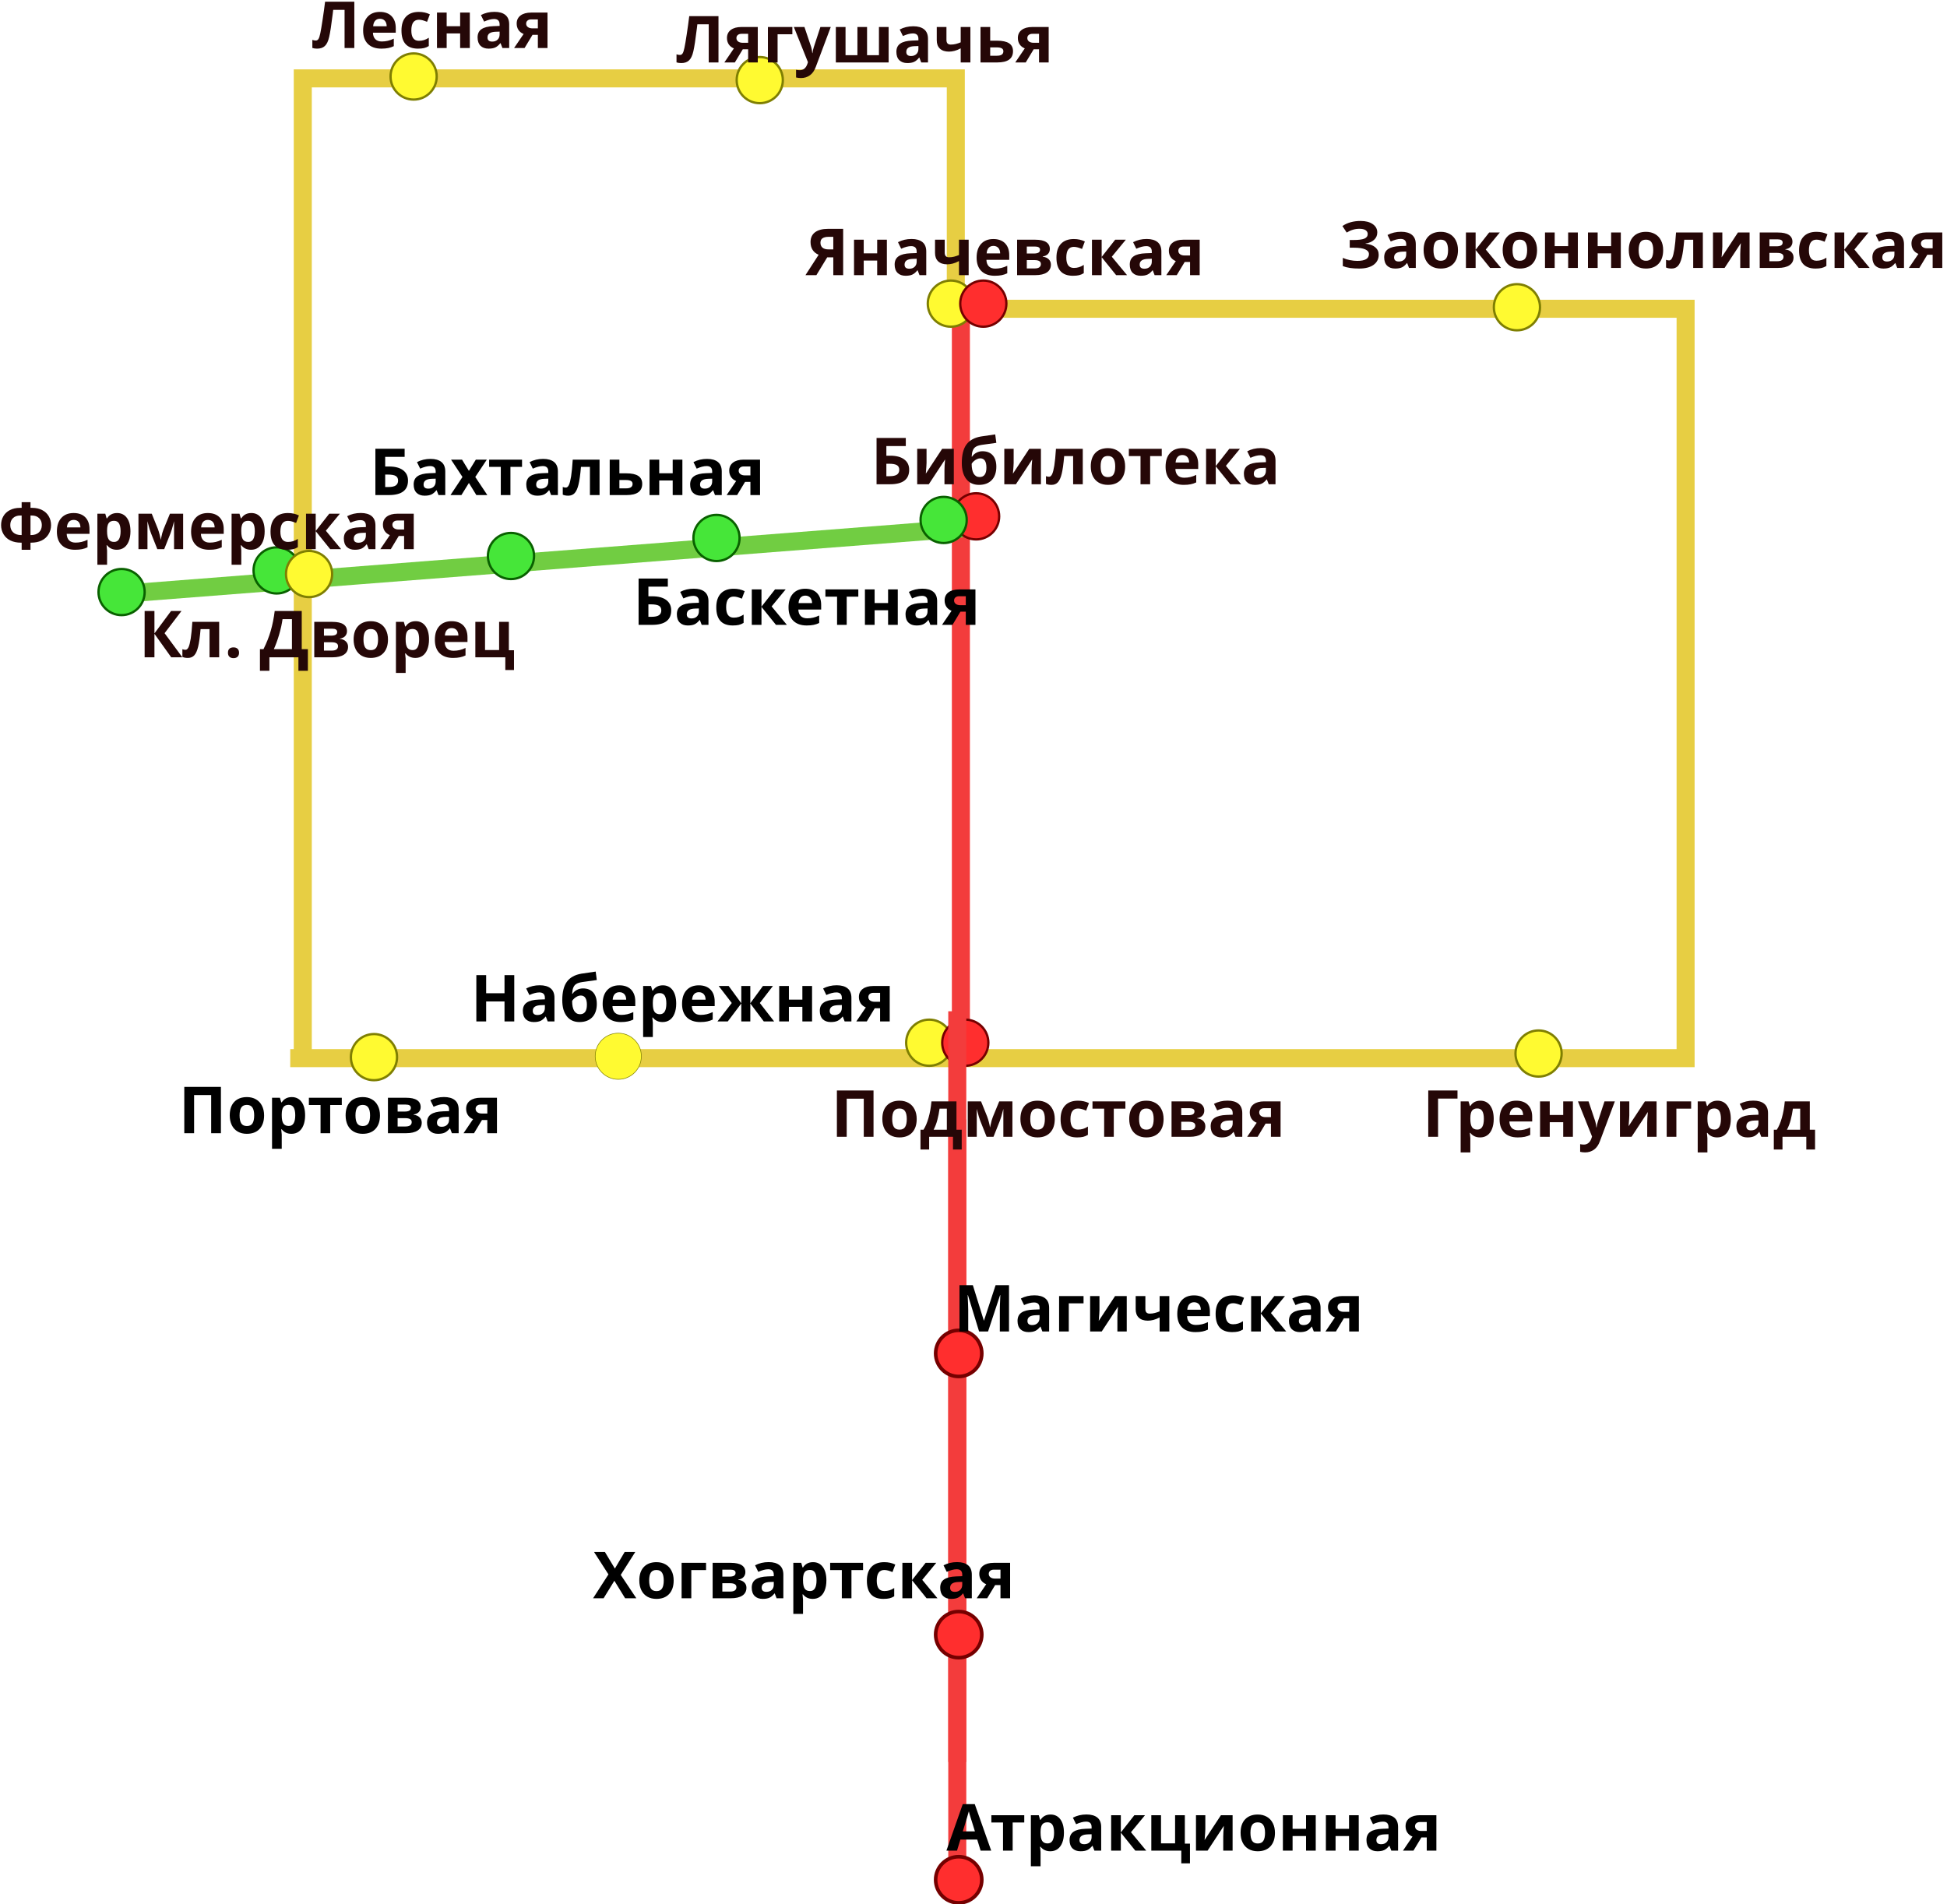
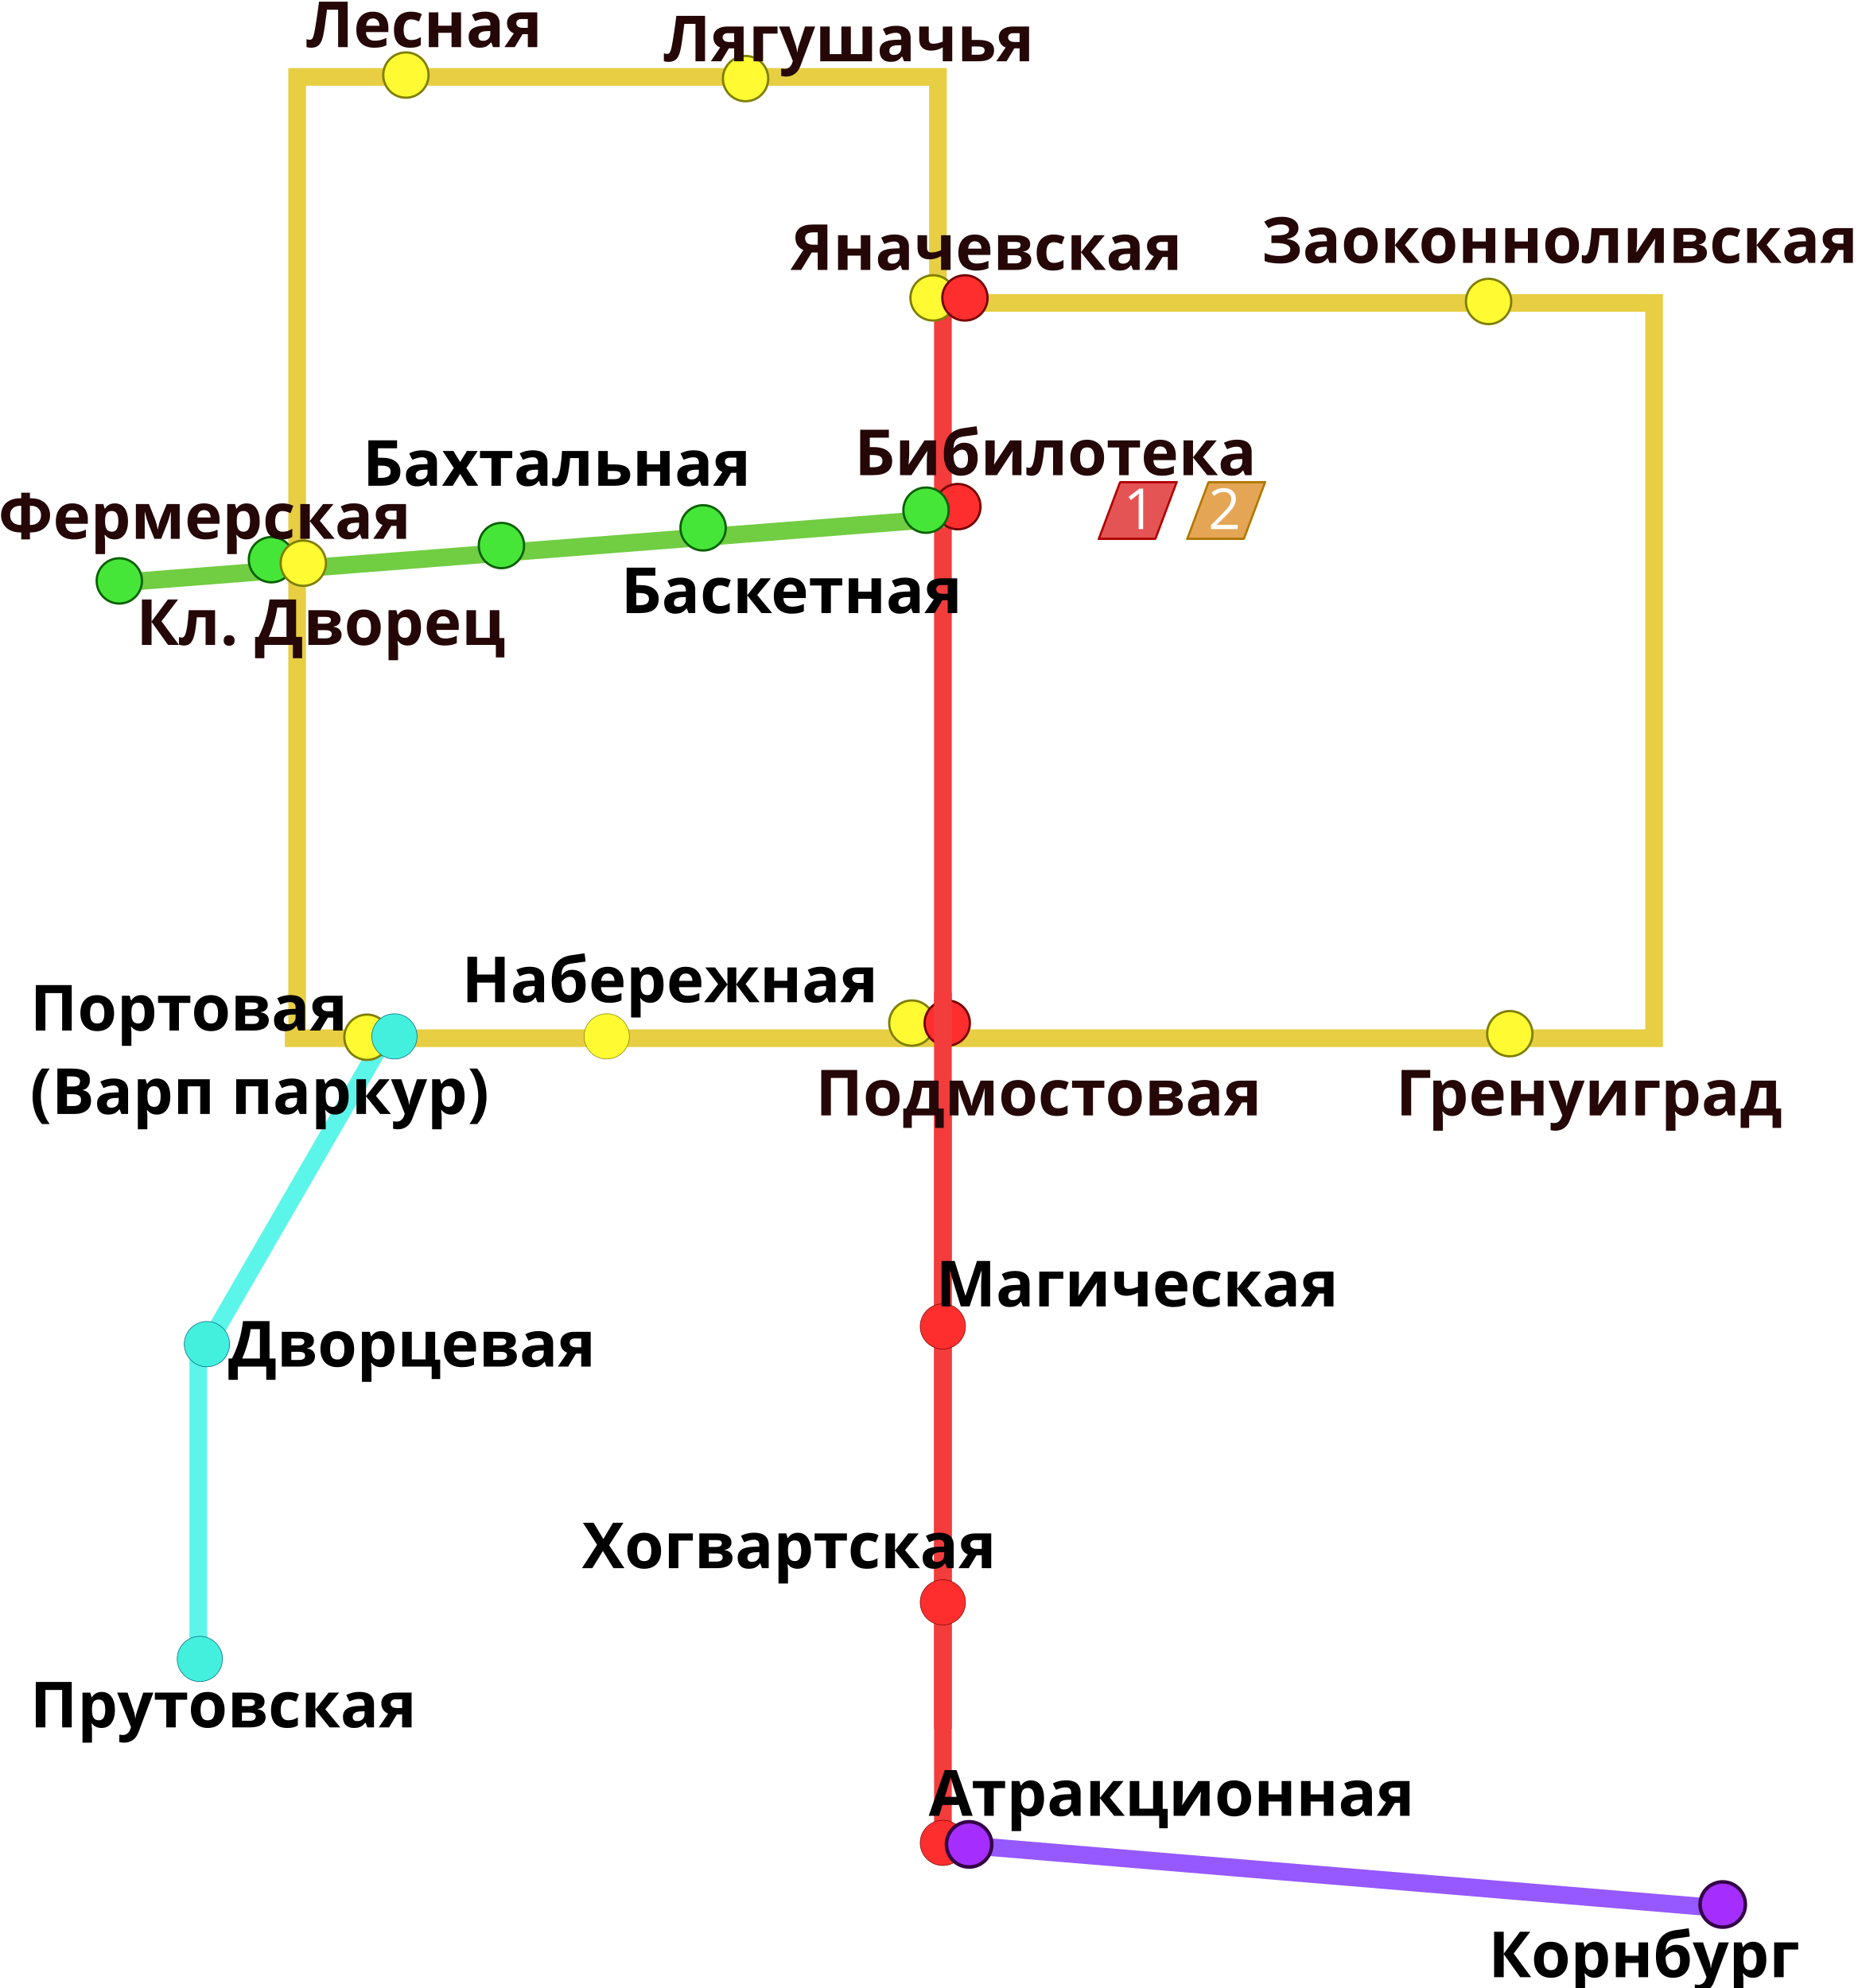
- <svg xmlns="http://www.w3.org/2000/svg" version="1.1" width="540" height="528" viewBox="0 0 540 528" xml:space="preserve">
+ <svg xmlns="http://www.w3.org/2000/svg" version="1.1" width="525" height="562" viewBox="0 0 525 562" xml:space="preserve">
  <defs>
</defs>
  <g transform="matrix(1 0 0 1 274 158.09)">
    <path style="stroke: rgb(231,206,67); stroke-width: 5; stroke-dasharray: none; stroke-linecap: butt; stroke-dashoffset: 0; stroke-linejoin: miter; stroke-miterlimit: 4; fill: none; fill-rule: nonzero; opacity: 1;" transform=" translate(-276.5, -240.09)" d="M 83 375.5 L 470.001 375.5 L 470.001 167.642 L 267.591 167.642 L 267.591 103.742 L 86.477 103.742 L 86.477 376.432" stroke-linecap="round" />
  </g>
  <g transform="matrix(1 0 0 1 266.5 189.62)">
    <path style="stroke: rgb(243,60,60); stroke-width: 5; stroke-dasharray: none; stroke-linecap: butt; stroke-dashoffset: 0; stroke-linejoin: miter; stroke-miterlimit: 4; fill: none; fill-rule: nonzero; opacity: 1;" transform=" translate(-271, -272.62)" d="M 271 168.5 L 271 376.74" stroke-linecap="round" />
  </g>
  <g transform="matrix(1 0 0 1 152 155.5)">
    <path style="stroke: rgb(113,205,66); stroke-width: 5; stroke-dasharray: none; stroke-linecap: butt; stroke-dashoffset: 0; stroke-linejoin: miter; stroke-miterlimit: 4; fill: none; fill-rule: nonzero; opacity: 1;" transform=" translate(-155.5, -237.5)" d="M 271 228.5 L 40 246.5" stroke-linecap="round" />
  </g>
+   <g transform="matrix(1 0 0 1 81.77 385.01)">
+     <path style="stroke: rgb(92,245,234); stroke-width: 5; stroke-dasharray: none; stroke-linecap: butt; stroke-dashoffset: 0; stroke-linejoin: miter; stroke-miterlimit: 4; fill: none; fill-rule: nonzero; opacity: 1;" transform=" translate(-79.27, -382.51)" d="M 105 293 Q 53.536 382.138 53.536 382.138 L 53.536 472.013" stroke-linecap="round" />
+   </g>
  <g transform="matrix(0.16 0 0 0.16 33.72 164.22)">
    <circle style="stroke: rgb(9,97,0); stroke-width: 4; stroke-dasharray: none; stroke-linecap: butt; stroke-dashoffset: 0; stroke-linejoin: miter; stroke-miterlimit: 4; fill: rgb(70,230,57); fill-rule: nonzero; opacity: 1;" cx="0" cy="0" r="40" />
  </g>
  <g transform="matrix(0.16 0 0 0.16 76.72 158.22)">
    <circle style="stroke: rgb(9,97,0); stroke-width: 4; stroke-dasharray: none; stroke-linecap: butt; stroke-dashoffset: 0; stroke-linejoin: miter; stroke-miterlimit: 4; fill: rgb(70,230,57); fill-rule: nonzero; opacity: 1;" cx="0" cy="0" r="40" />
  </g>
  <g transform="matrix(0.16 0 0 0.16 85.72 159.22)">
    <circle style="stroke: rgb(127,127,2); stroke-width: 4; stroke-dasharray: none; stroke-linecap: butt; stroke-dashoffset: 0; stroke-linejoin: miter; stroke-miterlimit: 4; fill: rgb(255,250,49); fill-rule: nonzero; opacity: 1;" cx="0" cy="0" r="40" />
  </g>
  <g transform="matrix(0.16 0 0 0.16 114.72 21.22)">
    <circle style="stroke: rgb(127,127,2); stroke-width: 4; stroke-dasharray: none; stroke-linecap: butt; stroke-dashoffset: 0; stroke-linejoin: miter; stroke-miterlimit: 4; fill: rgb(255,250,49); fill-rule: nonzero; opacity: 1;" cx="0" cy="0" r="40" />
  </g>
  <g transform="matrix(0.16 0 0 0.16 210.72 22.22)">
    <circle style="stroke: rgb(127,127,2); stroke-width: 4; stroke-dasharray: none; stroke-linecap: butt; stroke-dashoffset: 0; stroke-linejoin: miter; stroke-miterlimit: 4; fill: rgb(255,250,49); fill-rule: nonzero; opacity: 1;" cx="0" cy="0" r="40" />
  </g>
  <g transform="matrix(0.16 0 0 0.16 263.72 84.22)">
    <circle style="stroke: rgb(127,127,2); stroke-width: 4; stroke-dasharray: none; stroke-linecap: butt; stroke-dashoffset: 0; stroke-linejoin: miter; stroke-miterlimit: 4; fill: rgb(255,250,49); fill-rule: nonzero; opacity: 1;" cx="0" cy="0" r="40" />
  </g>
  <g transform="matrix(0.16 0 0 0.16 420.72 85.22)">
    <circle style="stroke: rgb(127,127,2); stroke-width: 4; stroke-dasharray: none; stroke-linecap: butt; stroke-dashoffset: 0; stroke-linejoin: miter; stroke-miterlimit: 4; fill: rgb(255,250,49); fill-rule: nonzero; opacity: 1;" cx="0" cy="0" r="40" />
  </g>
  <g transform="matrix(0.16 0 0 0.16 426.72 292.22)">
    <circle style="stroke: rgb(127,127,2); stroke-width: 4; stroke-dasharray: none; stroke-linecap: butt; stroke-dashoffset: 0; stroke-linejoin: miter; stroke-miterlimit: 4; fill: rgb(255,250,49); fill-rule: nonzero; opacity: 1;" cx="0" cy="0" r="40" />
  </g>
  <g transform="matrix(0.16 0 0 0.16 257.72 289.22)">
-     <circle style="stroke: rgb(127,127,2); stroke-width: 4; stroke-dasharray: none; stroke-linecap: butt; stroke-dashoffset: 0; stroke-linejoin: miter; stroke-miterlimit: 4; fill: rgb(255,250,49); fill-rule: nonzero; opacity: 1;" cx="0" cy="0" r="40" />
-   </g>
-   <g transform="matrix(0.16 0 0 0.16 103.72 293.22)">
    <circle style="stroke: rgb(127,127,2); stroke-width: 4; stroke-dasharray: none; stroke-linecap: butt; stroke-dashoffset: 0; stroke-linejoin: miter; stroke-miterlimit: 4; fill: rgb(255,250,49); fill-rule: nonzero; opacity: 1;" cx="0" cy="0" r="40" />
  </g>
  <g transform="matrix(0.16 0 0 0.16 267.72 289.22)">
    <circle style="stroke: rgb(117,0,0); stroke-width: 4; stroke-dasharray: none; stroke-linecap: butt; stroke-dashoffset: 0; stroke-linejoin: miter; stroke-miterlimit: 4; fill: rgb(255,46,46); fill-rule: nonzero; opacity: 1;" cx="0" cy="0" r="40" />
  </g>
  <g transform="matrix(0.16 0 0 0.16 272.72 84.22)">
    <circle style="stroke: rgb(117,0,0); stroke-width: 4; stroke-dasharray: none; stroke-linecap: butt; stroke-dashoffset: 0; stroke-linejoin: miter; stroke-miterlimit: 4; fill: rgb(255,46,46); fill-rule: nonzero; opacity: 1;" cx="0" cy="0" r="40" />
  </g>
  <g transform="matrix(0.16 0 0 0.16 270.72 143.22)">
    <circle style="stroke: rgb(117,0,0); stroke-width: 4; stroke-dasharray: none; stroke-linecap: butt; stroke-dashoffset: 0; stroke-linejoin: miter; stroke-miterlimit: 4; fill: rgb(255,46,46); fill-rule: nonzero; opacity: 1;" cx="0" cy="0" r="40" />
  </g>
+   <g transform="matrix(0.16 0 0 0.16 103.72 293.22)">
+     <circle style="stroke: rgb(127,127,2); stroke-width: 4; stroke-dasharray: none; stroke-linecap: butt; stroke-dashoffset: 0; stroke-linejoin: miter; stroke-miterlimit: 4; fill: rgb(255,250,49); fill-rule: nonzero; opacity: 1;" cx="0" cy="0" r="40" />
+   </g>
  <g transform="matrix(0.16 0 0 0.16 141.72 154.22)">
    <circle style="stroke: rgb(9,97,0); stroke-width: 4; stroke-dasharray: none; stroke-linecap: butt; stroke-dashoffset: 0; stroke-linejoin: miter; stroke-miterlimit: 4; fill: rgb(70,230,57); fill-rule: nonzero; opacity: 1;" cx="0" cy="0" r="40" />
  </g>
  <g transform="matrix(0.16 0 0 0.16 198.72 149.22)">
    <circle style="stroke: rgb(9,97,0); stroke-width: 4; stroke-dasharray: none; stroke-linecap: butt; stroke-dashoffset: 0; stroke-linejoin: miter; stroke-miterlimit: 4; fill: rgb(70,230,57); fill-rule: nonzero; opacity: 1;" cx="0" cy="0" r="40" />
  </g>
  <g transform="matrix(0.16 0 0 0.16 261.72 144.22)">
    <circle style="stroke: rgb(9,97,0); stroke-width: 4; stroke-dasharray: none; stroke-linecap: butt; stroke-dashoffset: 0; stroke-linejoin: miter; stroke-miterlimit: 4; fill: rgb(70,230,57); fill-rule: nonzero; opacity: 1;" cx="0" cy="0" r="40" />
  </g>
  <g transform="matrix(1 0 0 1 466.81 309.67)" style="">
    <text xml:space="preserve" font-family="'Open Sans', sans-serif" font-size="18" font-style="normal" font-weight="bold" style="stroke: none; stroke-width: 1; stroke-dasharray: none; stroke-linecap: butt; stroke-dashoffset: 0; stroke-linejoin: miter; stroke-miterlimit: 4; fill: rgb(0,0,0); fill-rule: nonzero; opacity: 1; white-space: pre;">
      <tspan x="-72.31" y="5.65" style="font-family: 'Open Sans', sans-serif; font-size: 18px; font-weight: bold; fill: rgb(37,7,7); ">Гренуиград</tspan>
    </text>
  </g>
-   <g transform="matrix(1 0 0 1 484.13 68.67)" style="">
+   <g transform="matrix(1 0 0 1 469.13 68.67)" style="">
    <text xml:space="preserve" font-family="'Open Sans', sans-serif" font-size="18" font-style="normal" font-weight="bold" style="stroke: none; stroke-width: 1; stroke-dasharray: none; stroke-linecap: butt; stroke-dashoffset: 0; stroke-linejoin: miter; stroke-miterlimit: 4; fill: rgb(0,0,0); fill-rule: nonzero; opacity: 1; white-space: pre;">
      <tspan x="-112.64" y="5.65" style="stroke-width: 1; font-family: 'Open Sans', sans-serif; font-size: 18px; font-style: normal; font-weight: bold; fill: rgb(37,7,7); ">Заоконноливская</tspan>
    </text>
  </g>
  <g transform="matrix(1 0 0 1 199.13 7.67)" style="">
    <text xml:space="preserve" font-family="'Open Sans', sans-serif" font-size="18" font-style="normal" font-weight="bold" style="stroke: none; stroke-width: 1; stroke-dasharray: none; stroke-linecap: butt; stroke-dashoffset: 0; stroke-linejoin: miter; stroke-miterlimit: 4; fill: rgb(0,0,0); fill-rule: nonzero; opacity: 1; white-space: pre;">
      <tspan x="-112.64" y="5.65" style="stroke-width: 1; font-family: 'Open Sans', sans-serif; font-size: 18px; font-style: normal; font-weight: bold; fill: rgb(37,7,7); ">Лесная</tspan>
    </text>
  </g>
  <g transform="matrix(1 0 0 1 354.13 128.67)" style="">
    <text xml:space="preserve" font-family="'Open Sans', sans-serif" font-size="18" font-style="normal" font-weight="bold" style="stroke: none; stroke-width: 1; stroke-dasharray: none; stroke-linecap: butt; stroke-dashoffset: 0; stroke-linejoin: miter; stroke-miterlimit: 4; fill: rgb(0,0,0); fill-rule: nonzero; opacity: 1; white-space: pre;">
      <tspan x="-112.64" y="5.65" style="stroke-width: 1; font-family: 'Open Sans', sans-serif; font-size: 18px; font-style: normal; font-weight: bold; fill: rgb(37,7,7); ">Бибилотека</tspan>
    </text>
  </g>
  <g transform="matrix(1 0 0 1 336.13 70.67)" style="">
    <text xml:space="preserve" font-family="'Open Sans', sans-serif" font-size="18" font-style="normal" font-weight="bold" style="stroke: none; stroke-width: 1; stroke-dasharray: none; stroke-linecap: butt; stroke-dashoffset: 0; stroke-linejoin: miter; stroke-miterlimit: 4; fill: rgb(0,0,0); fill-rule: nonzero; opacity: 1; white-space: pre;">
      <tspan x="-112.64" y="5.65" style="stroke-width: 1; font-family: 'Open Sans', sans-serif; font-size: 18px; font-style: normal; font-weight: bold; fill: rgb(37,7,7); ">Яначевская</tspan>
    </text>
  </g>
  <g transform="matrix(1 0 0 1 300.13 11.67)" style="">
    <text xml:space="preserve" font-family="'Open Sans', sans-serif" font-size="18" font-style="normal" font-weight="bold" style="stroke: none; stroke-width: 1; stroke-dasharray: none; stroke-linecap: butt; stroke-dashoffset: 0; stroke-linejoin: miter; stroke-miterlimit: 4; fill: rgb(0,0,0); fill-rule: nonzero; opacity: 1; white-space: pre;">
      <tspan x="-112.64" y="5.65" style="stroke-width: 1; font-family: 'Open Sans', sans-serif; font-size: 18px; font-style: normal; font-weight: bold; fill: rgb(37,7,7); ">Лягушачья</tspan>
    </text>
  </g>
  <g transform="matrix(1 0 0 1 112.13 146.67)" style="">
    <text xml:space="preserve" font-family="'Open Sans', sans-serif" font-size="18" font-style="normal" font-weight="bold" style="stroke: none; stroke-width: 1; stroke-dasharray: none; stroke-linecap: butt; stroke-dashoffset: 0; stroke-linejoin: miter; stroke-miterlimit: 4; fill: rgb(0,0,0); fill-rule: nonzero; opacity: 1; white-space: pre;">
      <tspan x="-112.64" y="5.65" style="stroke-width: 1; font-family: 'Open Sans', sans-serif; font-size: 18px; font-style: normal; font-weight: bold; fill: rgb(37,7,7); ">Фермерская</tspan>
    </text>
  </g>
  <g transform="matrix(1 0 0 1 151.13 176.67)" style="">
    <text xml:space="preserve" font-family="'Open Sans', sans-serif" font-size="18" font-style="normal" font-weight="bold" style="stroke: none; stroke-width: 1; stroke-dasharray: none; stroke-linecap: butt; stroke-dashoffset: 0; stroke-linejoin: miter; stroke-miterlimit: 4; fill: rgb(0,0,0); fill-rule: nonzero; opacity: 1; white-space: pre;">
      <tspan x="-112.64" y="5.65" style="stroke-width: 1; font-family: 'Open Sans', sans-serif; font-size: 18px; font-style: normal; font-weight: bold; fill: rgb(37,7,7); ">Кл. Дворец</tspan>
    </text>
  </g>
  <g transform="matrix(1 0 0 1 215.13 131.67)" style="">
    <text xml:space="preserve" font-family="'Open Sans', sans-serif" font-size="18" font-style="normal" font-weight="bold" style="stroke: none; stroke-width: 1; stroke-dasharray: none; stroke-linecap: butt; stroke-dashoffset: 0; stroke-linejoin: miter; stroke-miterlimit: 4; fill: rgb(0,0,0); fill-rule: nonzero; opacity: 1; white-space: pre;">
      <tspan x="-112.64" y="5.65">Бахтальная</tspan>
    </text>
  </g>
  <g transform="matrix(1 0 0 1 288.13 167.67)" style="">
    <text xml:space="preserve" font-family="'Open Sans', sans-serif" font-size="18" font-style="normal" font-weight="bold" style="stroke: none; stroke-width: 1; stroke-dasharray: none; stroke-linecap: butt; stroke-dashoffset: 0; stroke-linejoin: miter; stroke-miterlimit: 4; fill: rgb(0,0,0); fill-rule: nonzero; opacity: 1; white-space: pre;">
      <tspan x="-112.64" y="5.65" style="stroke-width: 1; font-family: 'Open Sans', sans-serif; font-size: 18px; font-style: normal; font-weight: bold; fill: rgb(0,0,0); ">Баскетная</tspan>
    </text>
  </g>
-   <g transform="matrix(1 0 0 1 162.13 308.67)" style="">
-     <text xml:space="preserve" font-family="'Open Sans', sans-serif" font-size="18" font-style="normal" font-weight="bold" style="stroke: none; stroke-width: 1; stroke-dasharray: none; stroke-linecap: butt; stroke-dashoffset: 0; stroke-linejoin: miter; stroke-miterlimit: 4; fill: rgb(0,0,0); fill-rule: nonzero; opacity: 1; white-space: pre;">
-       <tspan x="-112.64" y="5.65">Портовая</tspan>
+   <g transform="matrix(1 0 0 1 121.13 297.47)" style="">
+     <text xml:space="preserve" font-family="'Open Sans', sans-serif" font-size="18" font-style="normal" font-weight="bold" style="stroke: none; stroke-width: 1; stroke-dasharray: none; stroke-linecap: butt; stroke-dashoffset: 0; stroke-linejoin: miter; stroke-miterlimit: 4; fill: rgb(0,0,0); fill-rule: nonzero; opacity: 1; white-space: pre;">
+       <tspan x="-112.64" y="-6.14">Портовая</tspan>
+       <tspan x="-112.64" y="17.45">(Варп паркур)</tspan>
    </text>
  </g>
  <g transform="matrix(0.16 0 0 0.16 171.48 292.98)">
    <circle style="stroke: rgb(127,127,2); stroke-width: 1; stroke-dasharray: none; stroke-linecap: butt; stroke-dashoffset: 0; stroke-linejoin: miter; stroke-miterlimit: 4; fill: rgb(255,250,49); fill-rule: nonzero; opacity: 1;" cx="0" cy="0" r="40" />
  </g>
  <g transform="matrix(1 0 0 1 243.13 277.67)" style="">
    <text xml:space="preserve" font-family="'Open Sans', sans-serif" font-size="18" font-style="normal" font-weight="bold" style="stroke: none; stroke-width: 1; stroke-dasharray: none; stroke-linecap: butt; stroke-dashoffset: 0; stroke-linejoin: miter; stroke-miterlimit: 4; fill: rgb(0,0,0); fill-rule: nonzero; opacity: 1; white-space: pre;">
      <tspan x="-112.64" y="5.65" style="stroke-width: 1; font-family: 'Open Sans', sans-serif; font-size: 18px; font-style: normal; font-weight: bold; fill: rgb(0,0,0); ">Набережная</tspan>
    </text>
  </g>
-   <g transform="matrix(1 0 0 1 265.5 414.62)">
+   <g transform="matrix(1 0 0 1 266.5 414.62)">
    <path style="stroke: rgb(243,60,60); stroke-width: 5; stroke-dasharray: none; stroke-linecap: butt; stroke-dashoffset: 0; stroke-linejoin: miter; stroke-miterlimit: 4; fill: none; fill-rule: nonzero; opacity: 1;" transform=" translate(-271, -272.62)" d="M 271 168.5 L 271 376.74" stroke-linecap="round" />
  </g>
-   <g transform="matrix(0.16 0 0 0.16 265.9 521.4)">
-     <circle style="stroke: rgb(117,0,0); stroke-width: 1; stroke-dasharray: none; stroke-linecap: butt; stroke-dashoffset: 0; stroke-linejoin: miter; stroke-miterlimit: 4; fill: rgb(255,46,46); fill-rule: nonzero; opacity: 1;" vector-effect="non-scaling-stroke" cx="0" cy="0" r="40" />
-   </g>
-   <g transform="matrix(1 0 0 1 265.5 384.62)">
-     <path style="stroke: rgb(243,60,60); stroke-width: 5; stroke-dasharray: none; stroke-linecap: butt; stroke-dashoffset: 0; stroke-linejoin: miter; stroke-miterlimit: 4; fill: none; fill-rule: nonzero; opacity: 1;" vector-effect="non-scaling-stroke" transform=" translate(-271, -272.62)" d="M 271 168.5 L 271 376.74" stroke-linecap="round" />
-   </g>
-   <g transform="matrix(0.16 0 0 0.16 265.9 453.4)">
-     <circle style="stroke: rgb(117,0,0); stroke-width: 1; stroke-dasharray: none; stroke-linecap: butt; stroke-dashoffset: 0; stroke-linejoin: miter; stroke-miterlimit: 4; fill: rgb(255,46,46); fill-rule: nonzero; opacity: 1;" vector-effect="non-scaling-stroke" cx="0" cy="0" r="40" />
-   </g>
-   <g transform="matrix(0.16 0 0 0.16 265.9 375.4)">
-     <circle style="stroke: rgb(117,0,0); stroke-width: 1; stroke-dasharray: none; stroke-linecap: butt; stroke-dashoffset: 0; stroke-linejoin: miter; stroke-miterlimit: 4; fill: rgb(255,46,46); fill-rule: nonzero; opacity: 1;" vector-effect="non-scaling-stroke" cx="0" cy="0" r="40" />
+   <g transform="matrix(0.16 0 0 0.16 266.48 520.98)">
+     <circle style="stroke: rgb(117,0,0); stroke-width: 1; stroke-dasharray: none; stroke-linecap: butt; stroke-dashoffset: 0; stroke-linejoin: miter; stroke-miterlimit: 4; fill: rgb(255,46,46); fill-rule: nonzero; opacity: 1;" cx="0" cy="0" r="40" />
+   </g>
+   <g transform="matrix(1 0 0 1 266.5 384.62)">
+     <path style="stroke: rgb(243,60,60); stroke-width: 5; stroke-dasharray: none; stroke-linecap: butt; stroke-dashoffset: 0; stroke-linejoin: miter; stroke-miterlimit: 4; fill: none; fill-rule: nonzero; opacity: 1;" transform=" translate(-271, -272.62)" d="M 271 168.5 L 271 376.74" stroke-linecap="round" />
+   </g>
+   <g transform="matrix(0.16 0 0 0.16 266.48 452.98)">
+     <circle style="stroke: rgb(117,0,0); stroke-width: 1; stroke-dasharray: none; stroke-linecap: butt; stroke-dashoffset: 0; stroke-linejoin: miter; stroke-miterlimit: 4; fill: rgb(255,46,46); fill-rule: nonzero; opacity: 1;" cx="0" cy="0" r="40" />
+   </g>
+   <g transform="matrix(0.16 0 0 0.16 266.48 374.98)">
+     <circle style="stroke: rgb(117,0,0); stroke-width: 1; stroke-dasharray: none; stroke-linecap: butt; stroke-dashoffset: 0; stroke-linejoin: miter; stroke-miterlimit: 4; fill: rgb(255,46,46); fill-rule: nonzero; opacity: 1;" cx="0" cy="0" r="40" />
  </g>
  <g transform="matrix(1 0 0 1 377.13 363.67)" style="">
    <text xml:space="preserve" font-family="'Open Sans', sans-serif" font-size="18" font-style="normal" font-weight="bold" style="stroke: none; stroke-width: 1; stroke-dasharray: none; stroke-linecap: butt; stroke-dashoffset: 0; stroke-linejoin: miter; stroke-miterlimit: 4; fill: rgb(0,0,0); fill-rule: nonzero; opacity: 1; white-space: pre;">
      <tspan x="-112.64" y="5.65">Магическая</tspan>
    </text>
  </g>
  <g transform="matrix(1 0 0 1 343.13 309.67)" style="">
    <text xml:space="preserve" font-family="'Open Sans', sans-serif" font-size="18" font-style="normal" font-weight="bold" style="stroke: none; stroke-width: 1; stroke-dasharray: none; stroke-linecap: butt; stroke-dashoffset: 0; stroke-linejoin: miter; stroke-miterlimit: 4; fill: rgb(0,0,0); fill-rule: nonzero; opacity: 1; white-space: pre;">
      <tspan x="-112.64" y="5.65" style="stroke-width: 1; font-family: 'Open Sans', sans-serif; font-size: 18px; font-style: normal; font-weight: bold; fill: rgb(37,7,7); ">Подмостовая</tspan>
    </text>
  </g>
  <g transform="matrix(1 0 0 1 277.13 437.67)" style="">
    <text xml:space="preserve" font-family="'Open Sans', sans-serif" font-size="18" font-style="normal" font-weight="bold" style="stroke: none; stroke-width: 1; stroke-dasharray: none; stroke-linecap: butt; stroke-dashoffset: 0; stroke-linejoin: miter; stroke-miterlimit: 4; fill: rgb(0,0,0); fill-rule: nonzero; opacity: 1; white-space: pre;">
      <tspan x="-112.64" y="5.65" style="stroke-width: 1; font-family: 'Open Sans', sans-serif; font-size: 18px; font-style: normal; font-weight: bold; fill: rgb(0,0,0); ">Хогвартская</tspan>
    </text>
  </g>
  <g transform="matrix(1 0 0 1 375.13 507.67)" style="">
    <text xml:space="preserve" font-family="'Open Sans', sans-serif" font-size="18" font-style="normal" font-weight="bold" style="stroke: none; stroke-width: 1; stroke-dasharray: none; stroke-linecap: butt; stroke-dashoffset: 0; stroke-linejoin: miter; stroke-miterlimit: 4; fill: rgb(0,0,0); fill-rule: nonzero; opacity: 1; white-space: pre;">
      <tspan x="-112.64" y="5.65" style="stroke-width: 1; font-family: 'Open Sans', sans-serif; font-size: 18px; font-style: normal; font-weight: bold; fill: rgb(0,0,0); ">Атракционная</tspan>
    </text>
  </g>
+   <g transform="matrix(0.16 0 0 0.16 111.48 292.98)">
+     <circle style="stroke: rgb(2,96,127); stroke-width: 1; stroke-dasharray: none; stroke-linecap: butt; stroke-dashoffset: 0; stroke-linejoin: miter; stroke-miterlimit: 4; fill: rgb(66,240,221); fill-rule: nonzero; opacity: 1;" cx="0" cy="0" r="40" />
+   </g>
+   <g transform="matrix(0.16 0 0 0.16 58.48 379.98)">
+     <circle style="stroke: rgb(2,96,127); stroke-width: 1; stroke-dasharray: none; stroke-linecap: butt; stroke-dashoffset: 0; stroke-linejoin: miter; stroke-miterlimit: 4; fill: rgb(66,240,221); fill-rule: nonzero; opacity: 1;" cx="0" cy="0" r="40" />
+   </g>
+   <g transform="matrix(1 0 0 1 177.13 380.67)" style="">
+     <text xml:space="preserve" font-family="'Open Sans', sans-serif" font-size="18" font-style="normal" font-weight="bold" style="stroke: none; stroke-width: 1; stroke-dasharray: none; stroke-linecap: butt; stroke-dashoffset: 0; stroke-linejoin: miter; stroke-miterlimit: 4; fill: rgb(0,0,0); fill-rule: nonzero; opacity: 1; white-space: pre;">
+       <tspan x="-112.64" y="5.65" style="stroke-width: 1; font-family: 'Open Sans', sans-serif; font-size: 18px; font-style: normal; font-weight: bold; fill: rgb(0,0,0); ">Дворцевая</tspan>
+     </text>
+   </g>
+   <g transform="matrix(0.16 0 0 0.16 56.48 468.98)">
+     <circle style="stroke: rgb(2,96,127); stroke-width: 1; stroke-dasharray: none; stroke-linecap: butt; stroke-dashoffset: 0; stroke-linejoin: miter; stroke-miterlimit: 4; fill: rgb(66,240,221); fill-rule: nonzero; opacity: 1;" cx="0" cy="0" r="40" />
+   </g>
+   <g transform="matrix(1 0 0 1 121.13 482.67)" style="">
+     <text xml:space="preserve" font-family="'Open Sans', sans-serif" font-size="18" font-style="normal" font-weight="bold" style="stroke: none; stroke-width: 1; stroke-dasharray: none; stroke-linecap: butt; stroke-dashoffset: 0; stroke-linejoin: miter; stroke-miterlimit: 4; fill: rgb(0,0,0); fill-rule: nonzero; opacity: 1; white-space: pre;">
+       <tspan x="-112.64" y="5.65" style="stroke-width: 1; font-family: 'Open Sans', sans-serif; font-size: 18px; font-style: normal; font-weight: bold; fill: rgb(0,0,0); ">Прутовская</tspan>
+     </text>
+   </g>
+   <g transform="matrix(0.16 0 -0.06 0.16 321.56 144.32)">
+     <polygon style="stroke: rgb(175,0,0); stroke-width: 4; stroke-dasharray: none; stroke-linecap: butt; stroke-dashoffset: 0; stroke-linejoin: round; stroke-miterlimit: 4; fill: rgb(228,84,84); fill-rule: nonzero; opacity: 1;" points="-50,-50 -50,50 50,50 50,-50 " />
+   </g>
+   <g transform="matrix(0.16 0 -0.06 0.16 346.56 144.32)">
+     <polygon style="stroke: rgb(175,119,0); stroke-width: 4; stroke-dasharray: none; stroke-linecap: butt; stroke-dashoffset: 0; stroke-linejoin: round; stroke-miterlimit: 4; fill: rgb(228,166,84); fill-rule: nonzero; opacity: 1;" points="-50,-50 -50,50 50,50 50,-50 " />
+   </g>
+   <g transform="matrix(1 0 0 1 357.5 144.54)" style="">
+     <text xml:space="preserve" font-family="'Open Sans', sans-serif" font-size="18" font-style="normal" font-weight="normal" style="stroke: none; stroke-width: 1; stroke-dasharray: none; stroke-linecap: butt; stroke-dashoffset: 0; stroke-linejoin: miter; stroke-miterlimit: 4; fill: rgb(0,0,0); fill-rule: nonzero; opacity: 1; white-space: pre;">
+       <tspan x="-40" y="5.03" style="font-size: 16px; fill: rgb(255,255,255); ">1</tspan>
+     </text>
+   </g>
+   <g transform="matrix(1 0 0 1 381.5 144.54)" style="">
+     <text xml:space="preserve" font-family="'Open Sans', sans-serif" font-size="18" font-style="normal" font-weight="normal" style="stroke: none; stroke-width: 1; stroke-dasharray: none; stroke-linecap: butt; stroke-dashoffset: 0; stroke-linejoin: miter; stroke-miterlimit: 4; fill: rgb(0,0,0); fill-rule: nonzero; opacity: 1; white-space: pre;">
+       <tspan x="-40" y="5.03" style="font-size: 16px; fill: rgb(255,255,255); ">2</tspan>
+     </text>
+   </g>
+   <g transform="matrix(0.71 -0.01 0.02 1.11 378.95 530.47)">
+     <line style="stroke: rgb(150,88,255); stroke-width: 5; stroke-dasharray: none; stroke-linecap: butt; stroke-dashoffset: 0; stroke-linejoin: miter; stroke-miterlimit: 4; fill: rgb(0,0,0); fill-rule: nonzero; opacity: 1;" vector-effect="non-scaling-stroke" x1="-152" y1="-9.5" x2="152" y2="9.5" />
+   </g>
+   <g transform="matrix(0.16 0 0 0.16 273.9 521.4)">
+     <circle style="stroke: rgb(52,0,69); stroke-width: 1; stroke-dasharray: none; stroke-linecap: butt; stroke-dashoffset: 0; stroke-linejoin: miter; stroke-miterlimit: 4; fill: rgb(165,46,255); fill-rule: nonzero; opacity: 1;" vector-effect="non-scaling-stroke" cx="0" cy="0" r="40" />
+   </g>
+   <g transform="matrix(0.16 0 0 0.16 486.9 538.4)">
+     <circle style="stroke: rgb(52,0,69); stroke-width: 1; stroke-dasharray: none; stroke-linecap: butt; stroke-dashoffset: 0; stroke-linejoin: miter; stroke-miterlimit: 4; fill: rgb(165,46,255); fill-rule: nonzero; opacity: 1;" vector-effect="non-scaling-stroke" cx="0" cy="0" r="40" />
+   </g>
+   <g transform="matrix(1 0 0 1 533.3 553.29)" style="">
+     <text xml:space="preserve" font-family="'Open Sans', sans-serif" font-size="18" font-style="normal" font-weight="bold" style="stroke: none; stroke-width: 1; stroke-dasharray: none; stroke-linecap: butt; stroke-dashoffset: 0; stroke-linejoin: miter; stroke-miterlimit: 4; fill: rgb(0,0,0); fill-rule: nonzero; opacity: 1; white-space: pre;">
+       <tspan x="-112.64" y="5.65">Корнбург</tspan>
+     </text>
+   </g>
</svg>
